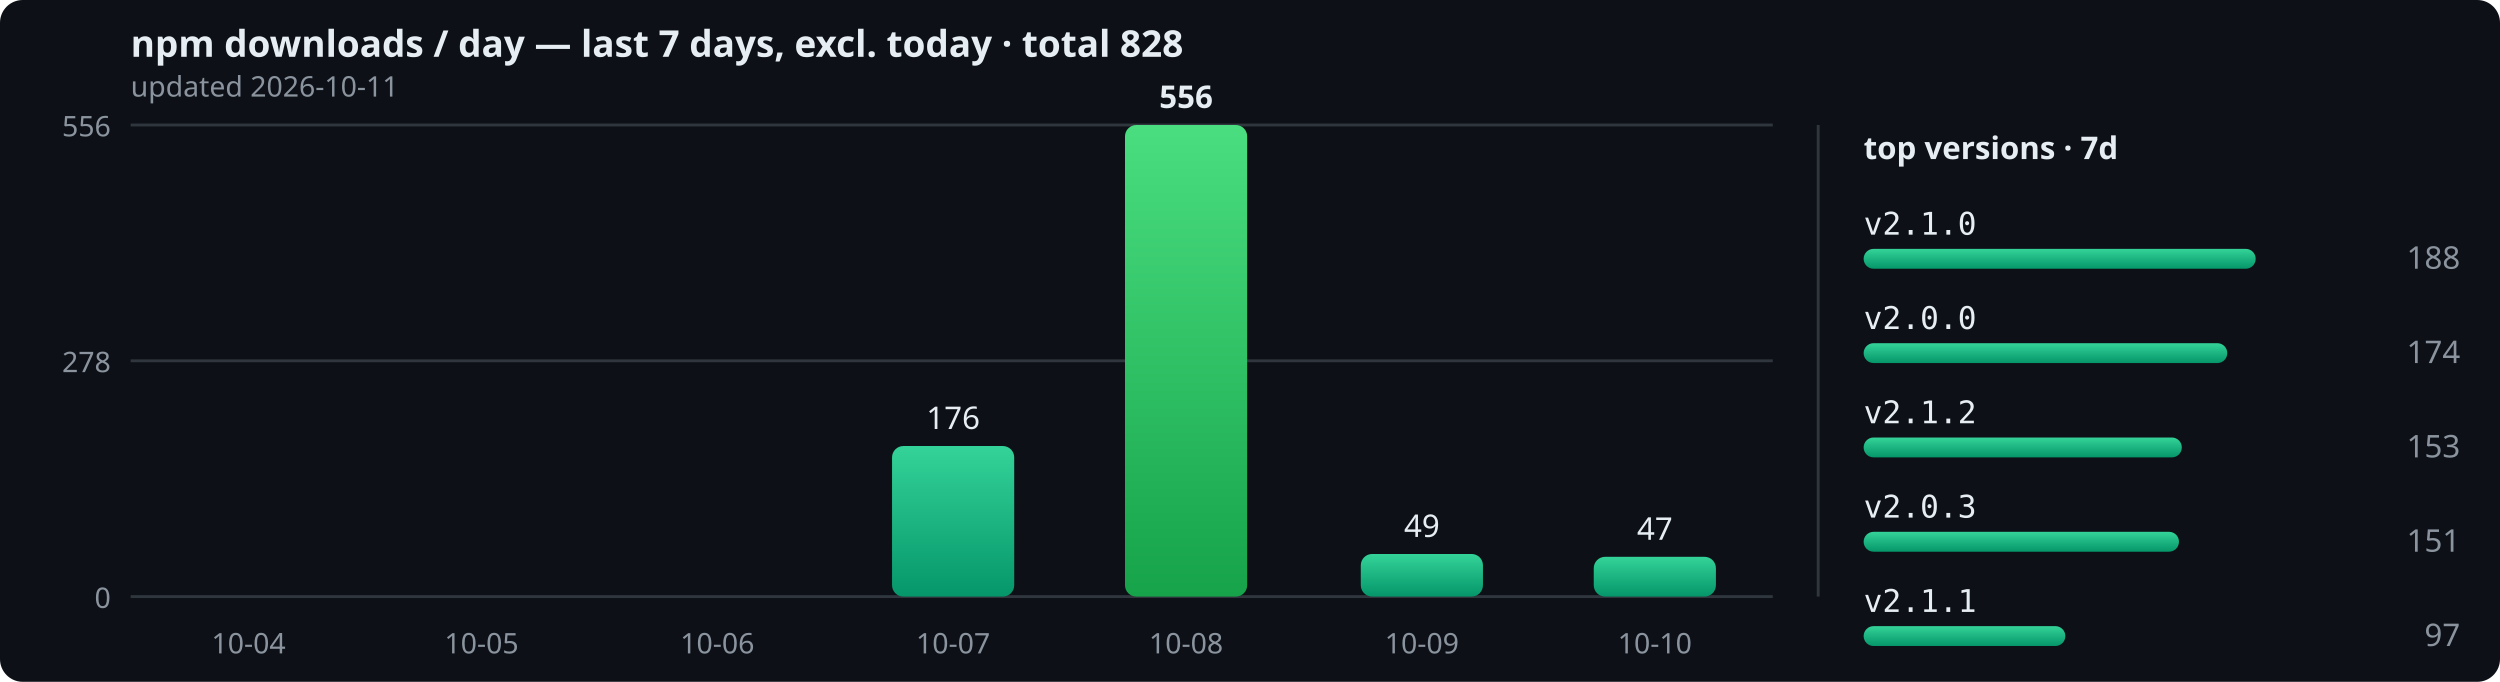
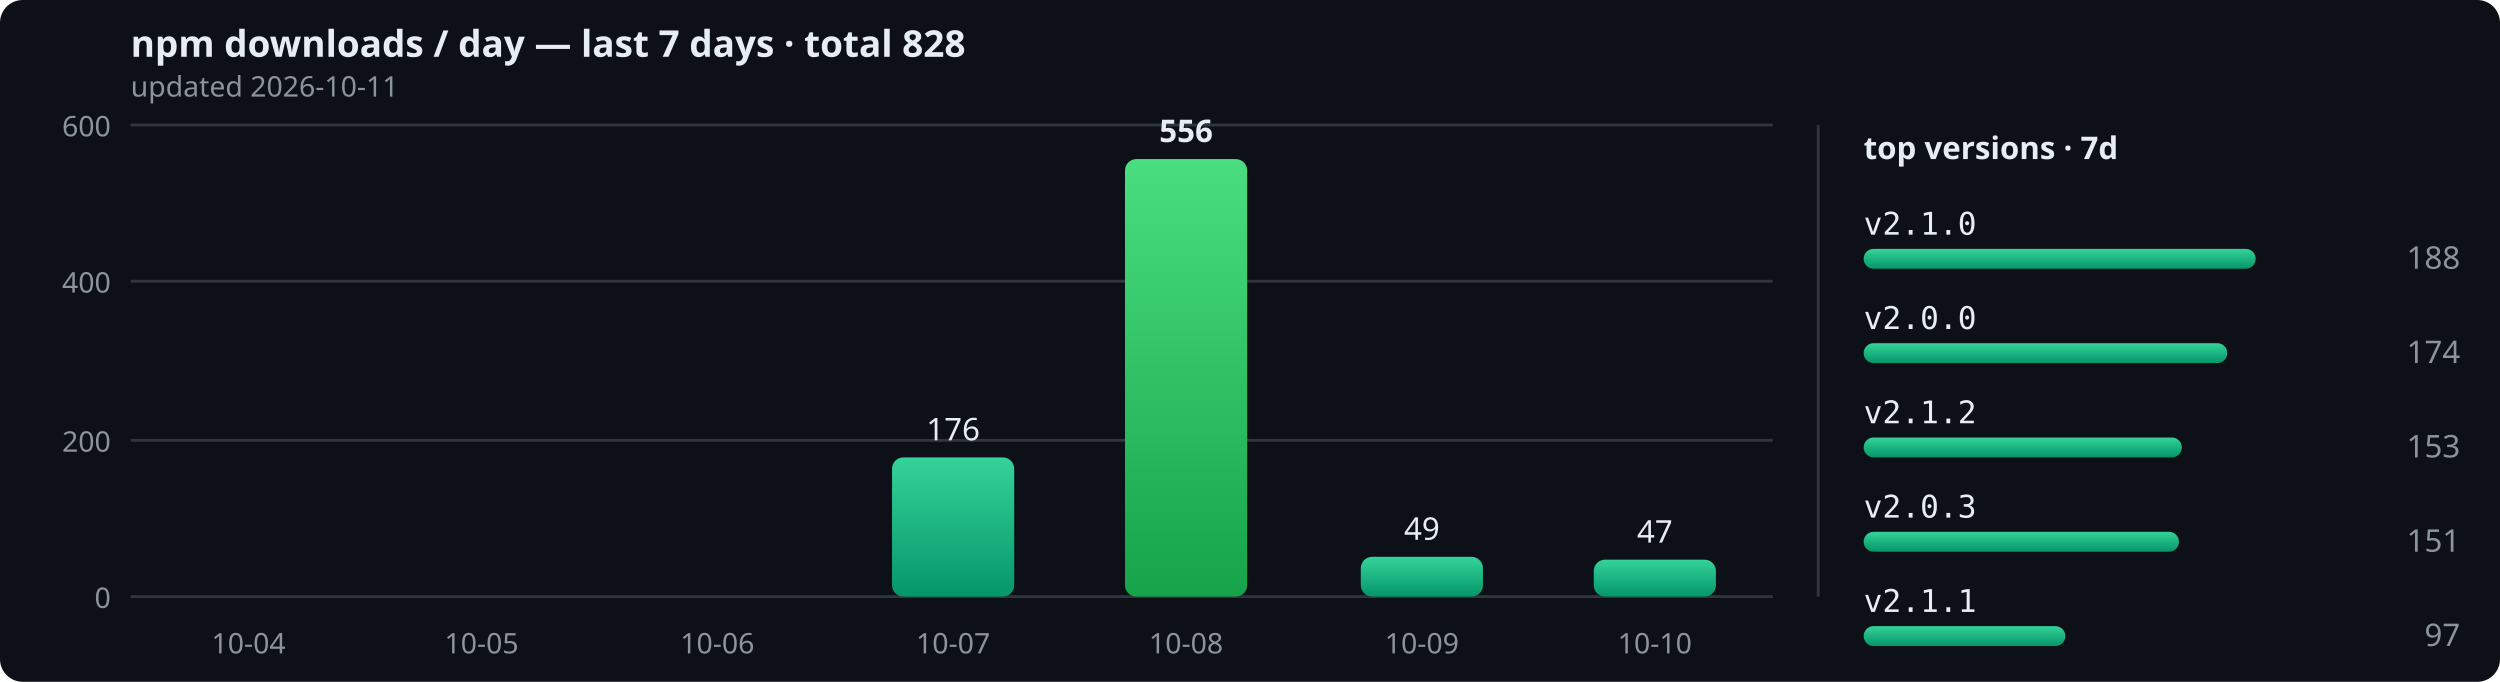
<svg xmlns="http://www.w3.org/2000/svg" width="880" height="240" viewBox="0 0 880 240" role="img">
  <defs>
    <linearGradient id="bar" x1="0" y1="0" x2="0" y2="1">
      <stop offset="0" stop-color="#34d399" />
      <stop offset="1" stop-color="#059669" />
    </linearGradient>
    <linearGradient id="peak" x1="0" y1="0" x2="0" y2="1">
      <stop offset="0" stop-color="#4ade80" />
      <stop offset="1" stop-color="#16a34a" />
    </linearGradient>
  </defs>
  <rect width="880" height="240" rx="8" fill="#0d1117" />
-   <text x="46" y="20" font-size="13" fill="#e6edf3" font-family="sans-serif" font-weight="bold">npm downloads / day — last 7 days, excl. today · total 828</text>
+   <text x="46" y="20" font-size="13" fill="#e6edf3" font-family="sans-serif" font-weight="bold">npm downloads / day — last 7 days · total 828</text>
  <text x="46" y="34" font-size="10" fill="#8b949e" font-family="sans-serif">updated 2026-10-11</text>
  <line x1="46" y1="210" x2="624" y2="210" stroke="#30363d" stroke-width="1" />
  <text x="39" y="214" text-anchor="end" font-size="10" fill="#8b949e" font-family="sans-serif">0</text>
-   <line x1="46" y1="127" x2="624" y2="127" stroke="#30363d" stroke-width="1" />
-   <text x="39" y="131" text-anchor="end" font-size="10" fill="#8b949e" font-family="sans-serif">278</text>
+   <line x1="46" y1="155" x2="624" y2="155" stroke="#30363d" stroke-width="1" />
+   <text x="39" y="159" text-anchor="end" font-size="10" fill="#8b949e" font-family="sans-serif">200</text>
+   <line x1="46" y1="99" x2="624" y2="99" stroke="#30363d" stroke-width="1" />
+   <text x="39" y="103" text-anchor="end" font-size="10" fill="#8b949e" font-family="sans-serif">400</text>
  <line x1="46" y1="44" x2="624" y2="44" stroke="#30363d" stroke-width="1" />
-   <text x="39" y="48" text-anchor="end" font-size="10" fill="#8b949e" font-family="sans-serif">556</text>
+   <text x="39" y="48" text-anchor="end" font-size="10" fill="#8b949e" font-family="sans-serif">600</text>
  <rect x="66" y="210" width="43" height="0" rx="4" fill="url(#bar)" />
  <text x="87.5" y="230" text-anchor="middle" font-size="10" fill="#8b949e" font-family="sans-serif">10-04</text>
  <rect x="148" y="210" width="43" height="0" rx="4" fill="url(#bar)" />
  <text x="169.5" y="230" text-anchor="middle" font-size="10" fill="#8b949e" font-family="sans-serif">10-05</text>
  <rect x="231" y="210" width="43" height="0" rx="4" fill="url(#bar)" />
  <text x="252.5" y="230" text-anchor="middle" font-size="10" fill="#8b949e" font-family="sans-serif">10-06</text>
-   <rect x="314" y="157" width="43" height="53" rx="4" fill="url(#bar)" />
-   <text x="335.5" y="151" text-anchor="middle" font-size="11" font-weight="normal" fill="#e6edf3" font-family="sans-serif">176</text>
+   <rect x="314" y="161" width="43" height="49" rx="4" fill="url(#bar)" />
+   <text x="335.5" y="155" text-anchor="middle" font-size="11" font-weight="normal" fill="#e6edf3" font-family="sans-serif">176</text>
  <text x="335.5" y="230" text-anchor="middle" font-size="10" fill="#8b949e" font-family="sans-serif">10-07</text>
-   <rect x="396" y="44" width="43" height="166" rx="4" fill="url(#peak)" />
-   <text x="417.5" y="38" text-anchor="middle" font-size="11" font-weight="bold" fill="#e6edf3" font-family="sans-serif">556</text>
+   <rect x="396" y="56" width="43" height="154" rx="4" fill="url(#peak)" />
+   <text x="417.5" y="50" text-anchor="middle" font-size="11" font-weight="bold" fill="#e6edf3" font-family="sans-serif">556</text>
  <text x="417.5" y="230" text-anchor="middle" font-size="10" fill="#8b949e" font-family="sans-serif">10-08</text>
-   <rect x="479" y="195" width="43" height="15" rx="4" fill="url(#bar)" />
-   <text x="500.5" y="189" text-anchor="middle" font-size="11" font-weight="normal" fill="#e6edf3" font-family="sans-serif">49</text>
+   <rect x="479" y="196" width="43" height="14" rx="4" fill="url(#bar)" />
+   <text x="500.5" y="190" text-anchor="middle" font-size="11" font-weight="normal" fill="#e6edf3" font-family="sans-serif">49</text>
  <text x="500.5" y="230" text-anchor="middle" font-size="10" fill="#8b949e" font-family="sans-serif">10-09</text>
-   <rect x="561" y="196" width="43" height="14" rx="4" fill="url(#bar)" />
-   <text x="582.5" y="190" text-anchor="middle" font-size="11" font-weight="normal" fill="#e6edf3" font-family="sans-serif">47</text>
+   <rect x="561" y="197" width="43" height="13" rx="4" fill="url(#bar)" />
+   <text x="582.5" y="191" text-anchor="middle" font-size="11" font-weight="normal" fill="#e6edf3" font-family="sans-serif">47</text>
  <text x="582.5" y="230" text-anchor="middle" font-size="10" fill="#8b949e" font-family="sans-serif">10-10</text>
  <line x1="640" y1="44" x2="640" y2="210" stroke="#30363d" stroke-width="1" />
  <text x="656" y="56" font-size="11" fill="#e6edf3" font-family="sans-serif" font-weight="bold">top versions · 7d</text>
  <text x="656" y="82.6" font-size="11" fill="#e6edf3" font-family="monospace">v2.1.0</text>
  <rect x="656" y="87.6" width="138" height="7" rx="3.5" fill="url(#bar)" />
  <text x="866" y="94.6" text-anchor="end" font-size="11" fill="#8b949e" font-family="sans-serif">188</text>
  <text x="656" y="115.8" font-size="11" fill="#e6edf3" font-family="monospace">v2.0.0</text>
  <rect x="656" y="120.8" width="128" height="7" rx="3.5" fill="url(#bar)" />
  <text x="866" y="127.8" text-anchor="end" font-size="11" fill="#8b949e" font-family="sans-serif">174</text>
  <text x="656" y="149" font-size="11" fill="#e6edf3" font-family="monospace">v2.1.2</text>
  <rect x="656" y="154" width="112" height="7" rx="3.5" fill="url(#bar)" />
  <text x="866" y="161" text-anchor="end" font-size="11" fill="#8b949e" font-family="sans-serif">153</text>
  <text x="656" y="182.2" font-size="11" fill="#e6edf3" font-family="monospace">v2.0.3</text>
  <rect x="656" y="187.2" width="111" height="7" rx="3.5" fill="url(#bar)" />
  <text x="866" y="194.2" text-anchor="end" font-size="11" fill="#8b949e" font-family="sans-serif">151</text>
  <text x="656" y="215.4" font-size="11" fill="#e6edf3" font-family="monospace">v2.1.1</text>
  <rect x="656" y="220.4" width="71" height="7" rx="3.5" fill="url(#bar)" />
  <text x="866" y="227.4" text-anchor="end" font-size="11" fill="#8b949e" font-family="sans-serif">97</text>
</svg>
